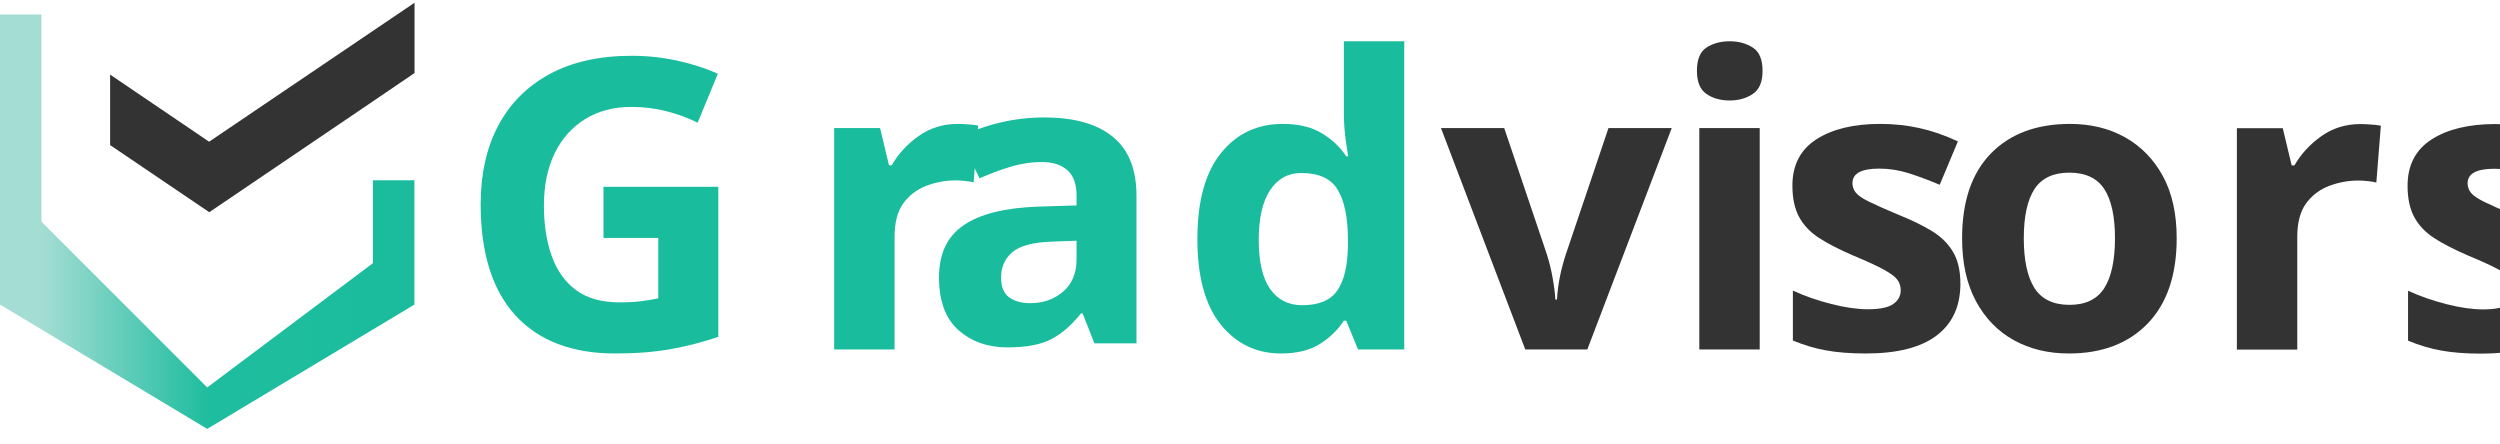
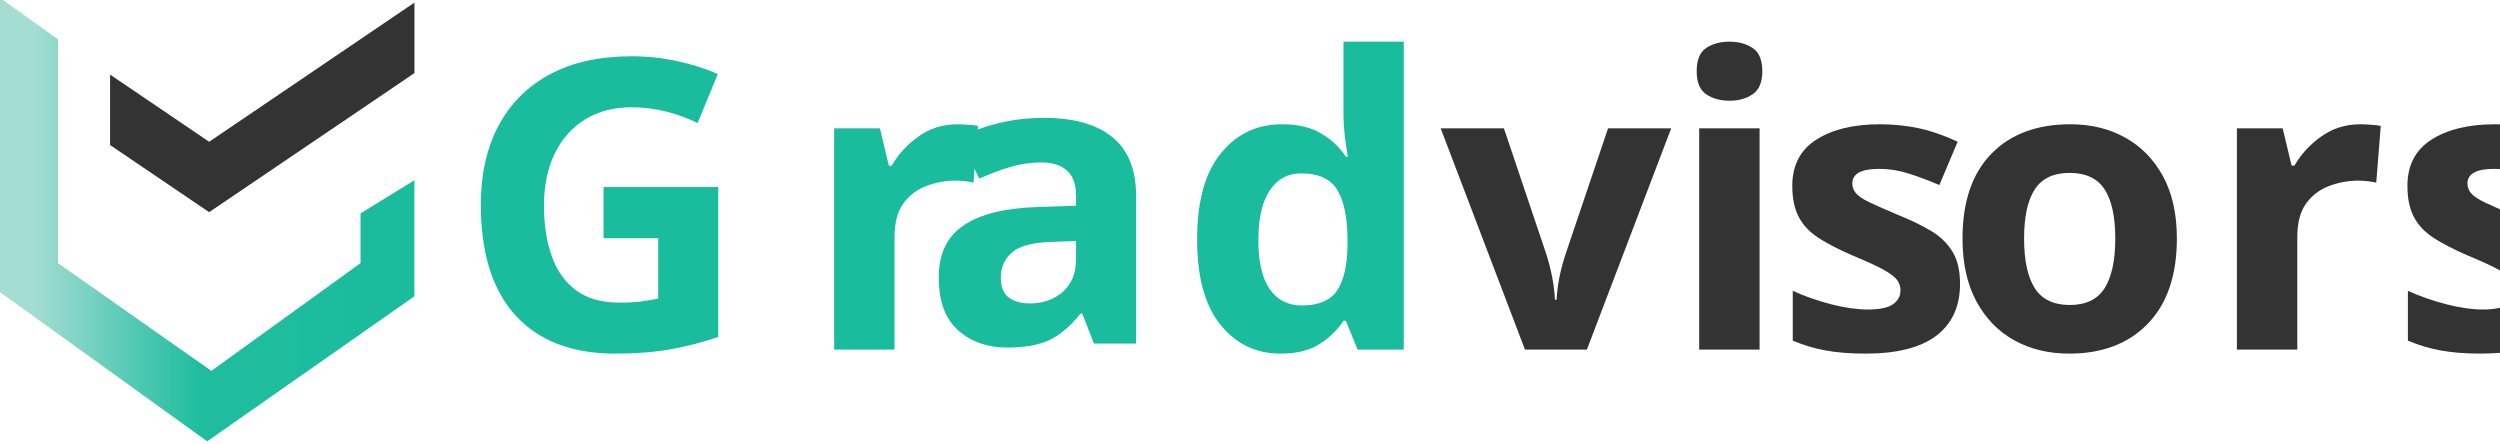
- <svg xmlns="http://www.w3.org/2000/svg" viewBox="0 0 2738 486" xml:space="preserve" fill-rule="evenodd" clip-rule="evenodd" stroke-linejoin="round" stroke-miterlimit="2">
-   <path d="m0-.2.5-.3.5.3v.3H.9v-.2L.5-.4.1 0v.5L0 .5v-.7Z" fill="url(#a)" fill-rule="nonzero" transform="matrix(453.8532 0 0 -453.8532 0 242.8)" />
-   <path d="M229 155.2 120.6 81.7v77.2l108.6 73.5 166.8-113 58-39.4V3L229 155.2Z" fill="#333" fill-rule="nonzero" />
-   <g font-family="'CenturyGothic-Bold','Century Gothic',sans-serif" font-weight="700" font-size="53.3" fill="#333">
-     <text x="303.1" y="97.8" transform="translate(-947.7 -432.3) scale(8.33333)">v</text>
-     <text x="332.9" y="97.8" transform="translate(-947.7 -432.3) scale(8.33333)">i</text>
-     <text x="346.9" y="97.8" transform="translate(-947.7 -432.3) scale(8.33333)">s</text>
-     <text x="369.2" y="97.8" transform="translate(-947.7 -432.3) scale(8.33333)">o<tspan x="403.547px 420.791px" y="97.821px 97.821px">rs</tspan>
-     </text>
-   </g>
-   <g font-family="'CenturyGothic-Bold','Century Gothic',sans-serif" font-weight="700" font-size="53.3" fill="#19bc9d">
-     <text x="173.8" y="97.8" transform="translate(-947.7 -432.3) scale(8.33333)">G</text>
-     <text x="219.2" y="97.8" transform="translate(-947.7 -432.3) scale(8.33333)">r</text>
-     <text x="234.9" y="97" transform="translate(-947.7 -432.3) scale(8.33333)">a</text>
-     <text x="268.7" y="97.8" transform="translate(-947.7 -432.3) scale(8.33333)">d</text>
+ <svg xmlns="http://www.w3.org/2000/svg" viewBox="0 0 2738 486" xml:space="preserve" style="fill-rule:evenodd;clip-rule:evenodd;stroke-linejoin:round;stroke-miterlimit:2">
+   <path d="m0-.17.5-.36.5.35V.1L.87.02V-.1L.51-.36.14-.1v.54L0 .54v-.71Z" style="fill:url(#a);fill-rule:nonzero" transform="matrix(453.8532 0 0 -453.8532 0 242.8)" />
+   <path d="M0 9.03-13.02.2v9.26L0 18.28 20.02 4.72 26.98 0v-9.26L0 9.03Z" style="fill:#333;fill-rule:nonzero" transform="translate(229.06 80.03) scale(8.33333)" />
+   <text x="303.06" y="97.82" style="font-family:'CenturyGothic-Bold','Century Gothic',sans-serif;font-weight:700;font-size:53.25px;fill:#333" transform="translate(-947.67 -432.32) scale(8.33333)">v</text>
+   <text x="332.88" y="97.82" style="font-family:'CenturyGothic-Bold','Century Gothic',sans-serif;font-weight:700;font-size:53.25px;fill:#333" transform="translate(-947.67 -432.32) scale(8.33333)">i</text>
+   <text x="346.88" y="97.82" style="font-family:'CenturyGothic-Bold','Century Gothic',sans-serif;font-weight:700;font-size:53.25px;fill:#333" transform="translate(-947.67 -432.32) scale(8.33333)">s</text>
+   <text x="369.25" y="97.82" style="font-family:'CenturyGothic-Bold','Century Gothic',sans-serif;font-weight:700;font-size:53.25px;fill:#333" transform="translate(-947.67 -432.32) scale(8.33333)">o<tspan x="403.547px 420.791px" y="97.821px 97.821px">rs</tspan>
+   </text>
+   <g>
+     <text x="173.82" y="97.82" style="font-family:'CenturyGothic-Bold','Century Gothic',sans-serif;font-weight:700;font-size:53.25px;fill:#19bc9d" transform="translate(-947.67 -432.32) scale(8.33333)">G</text>
+     <text x="219.19" y="97.82" style="font-family:'CenturyGothic-Bold','Century Gothic',sans-serif;font-weight:700;font-size:53.25px;fill:#19bc9d" transform="translate(-947.67 -432.32) scale(8.33333)">r</text>
+     <text x="234.86" y="97.02" style="font-family:'CenturyGothic-Bold','Century Gothic',sans-serif;font-weight:700;font-size:53.25px;fill:#19bc9d" transform="translate(-947.67 -432.32) scale(8.33333)">a</text>
+     <text x="268.66" y="97.82" style="font-family:'CenturyGothic-Bold','Century Gothic',sans-serif;font-weight:700;font-size:53.25px;fill:#19bc9d" transform="translate(-947.67 -432.32) scale(8.33333)">d</text>
  </g>
  <defs>
    <linearGradient id="a" x1="0" y1="0" x2="1" y2="0" gradientUnits="userSpaceOnUse" gradientTransform="matrix(1 0 0 -1 0 0)">
-       <stop offset="0" stop-color="#a4ddd4" />
-       <stop offset=".1" stop-color="#a4ddd4" />
-       <stop offset=".5" stop-color="#1fbd9f" />
-       <stop offset="1" stop-color="#1abc9d" />
-       <stop offset="1" stop-color="#19bc9d" />
-       <stop offset="1" stop-color="#19bc9d" />
+       <stop offset="0" style="stop-color:#a4ddd4;stop-opacity:1" />
+       <stop offset=".08" style="stop-color:#a4ddd4;stop-opacity:1" />
+       <stop offset=".48" style="stop-color:#1fbd9f;stop-opacity:1" />
+       <stop offset=".96" style="stop-color:#1abc9d;stop-opacity:1" />
+       <stop offset=".99" style="stop-color:#19bc9d;stop-opacity:1" />
+       <stop offset="1" style="stop-color:#19bc9d;stop-opacity:1" />
    </linearGradient>
  </defs>
</svg>
